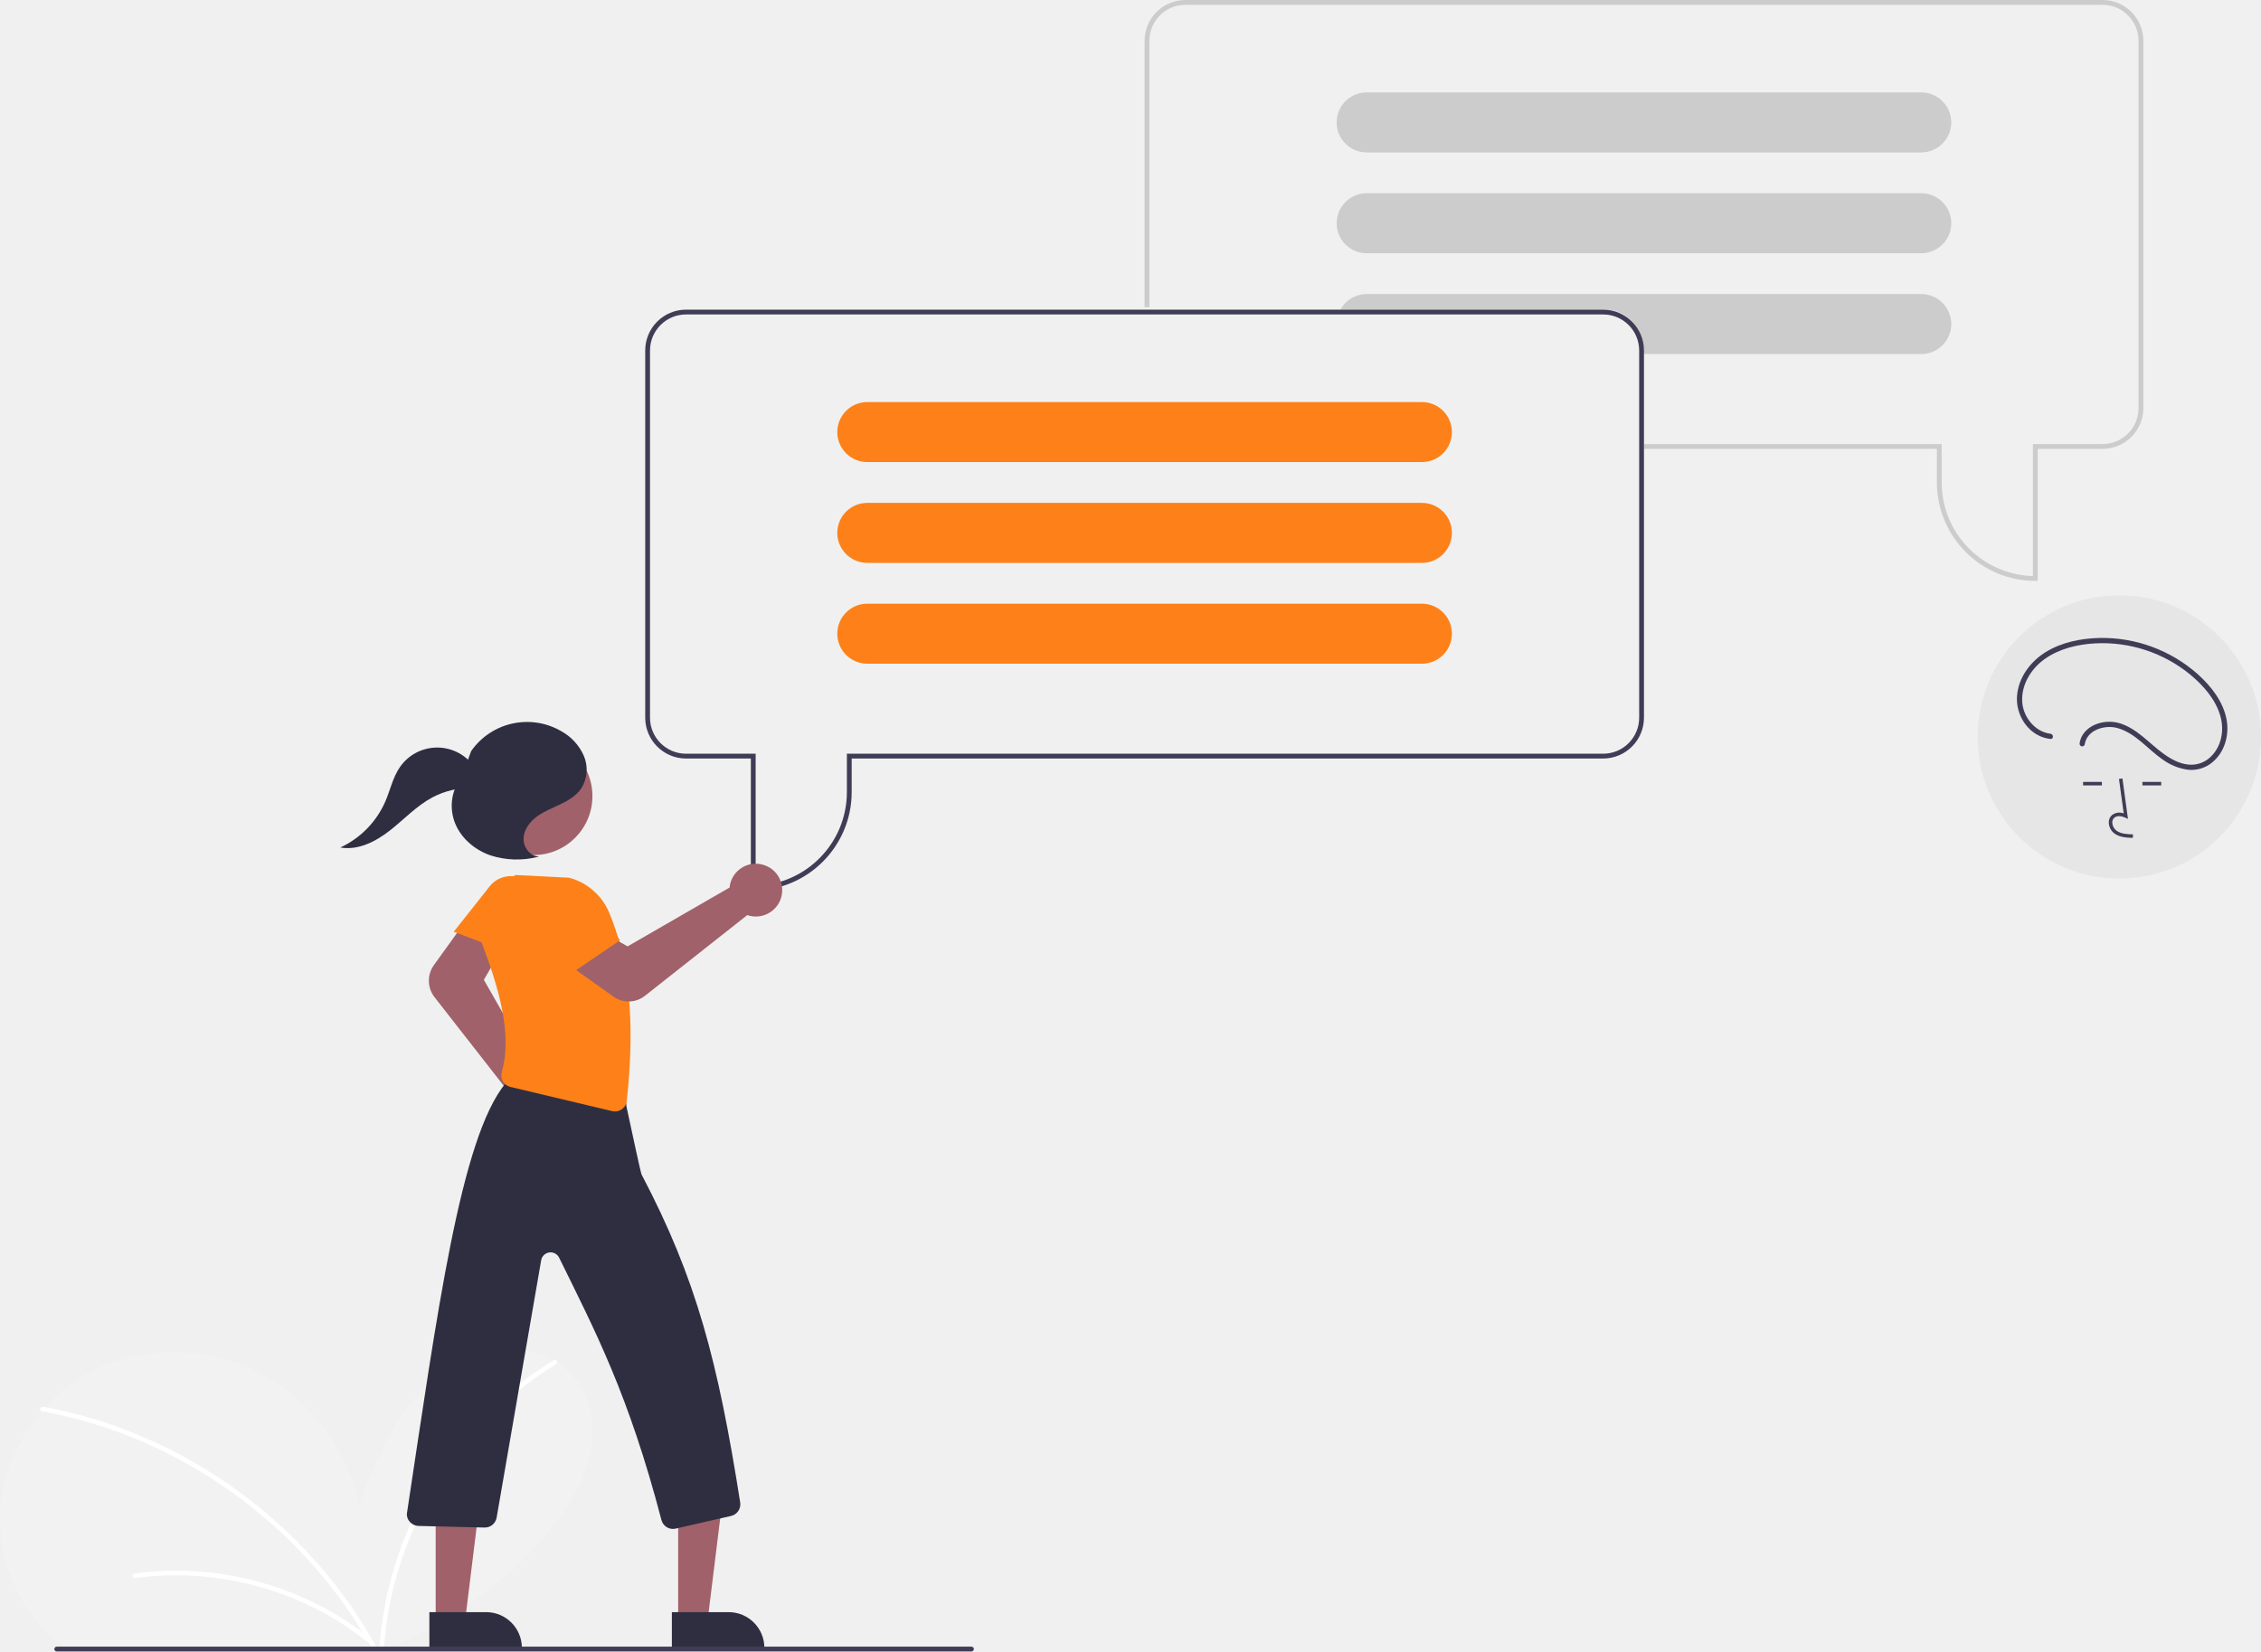
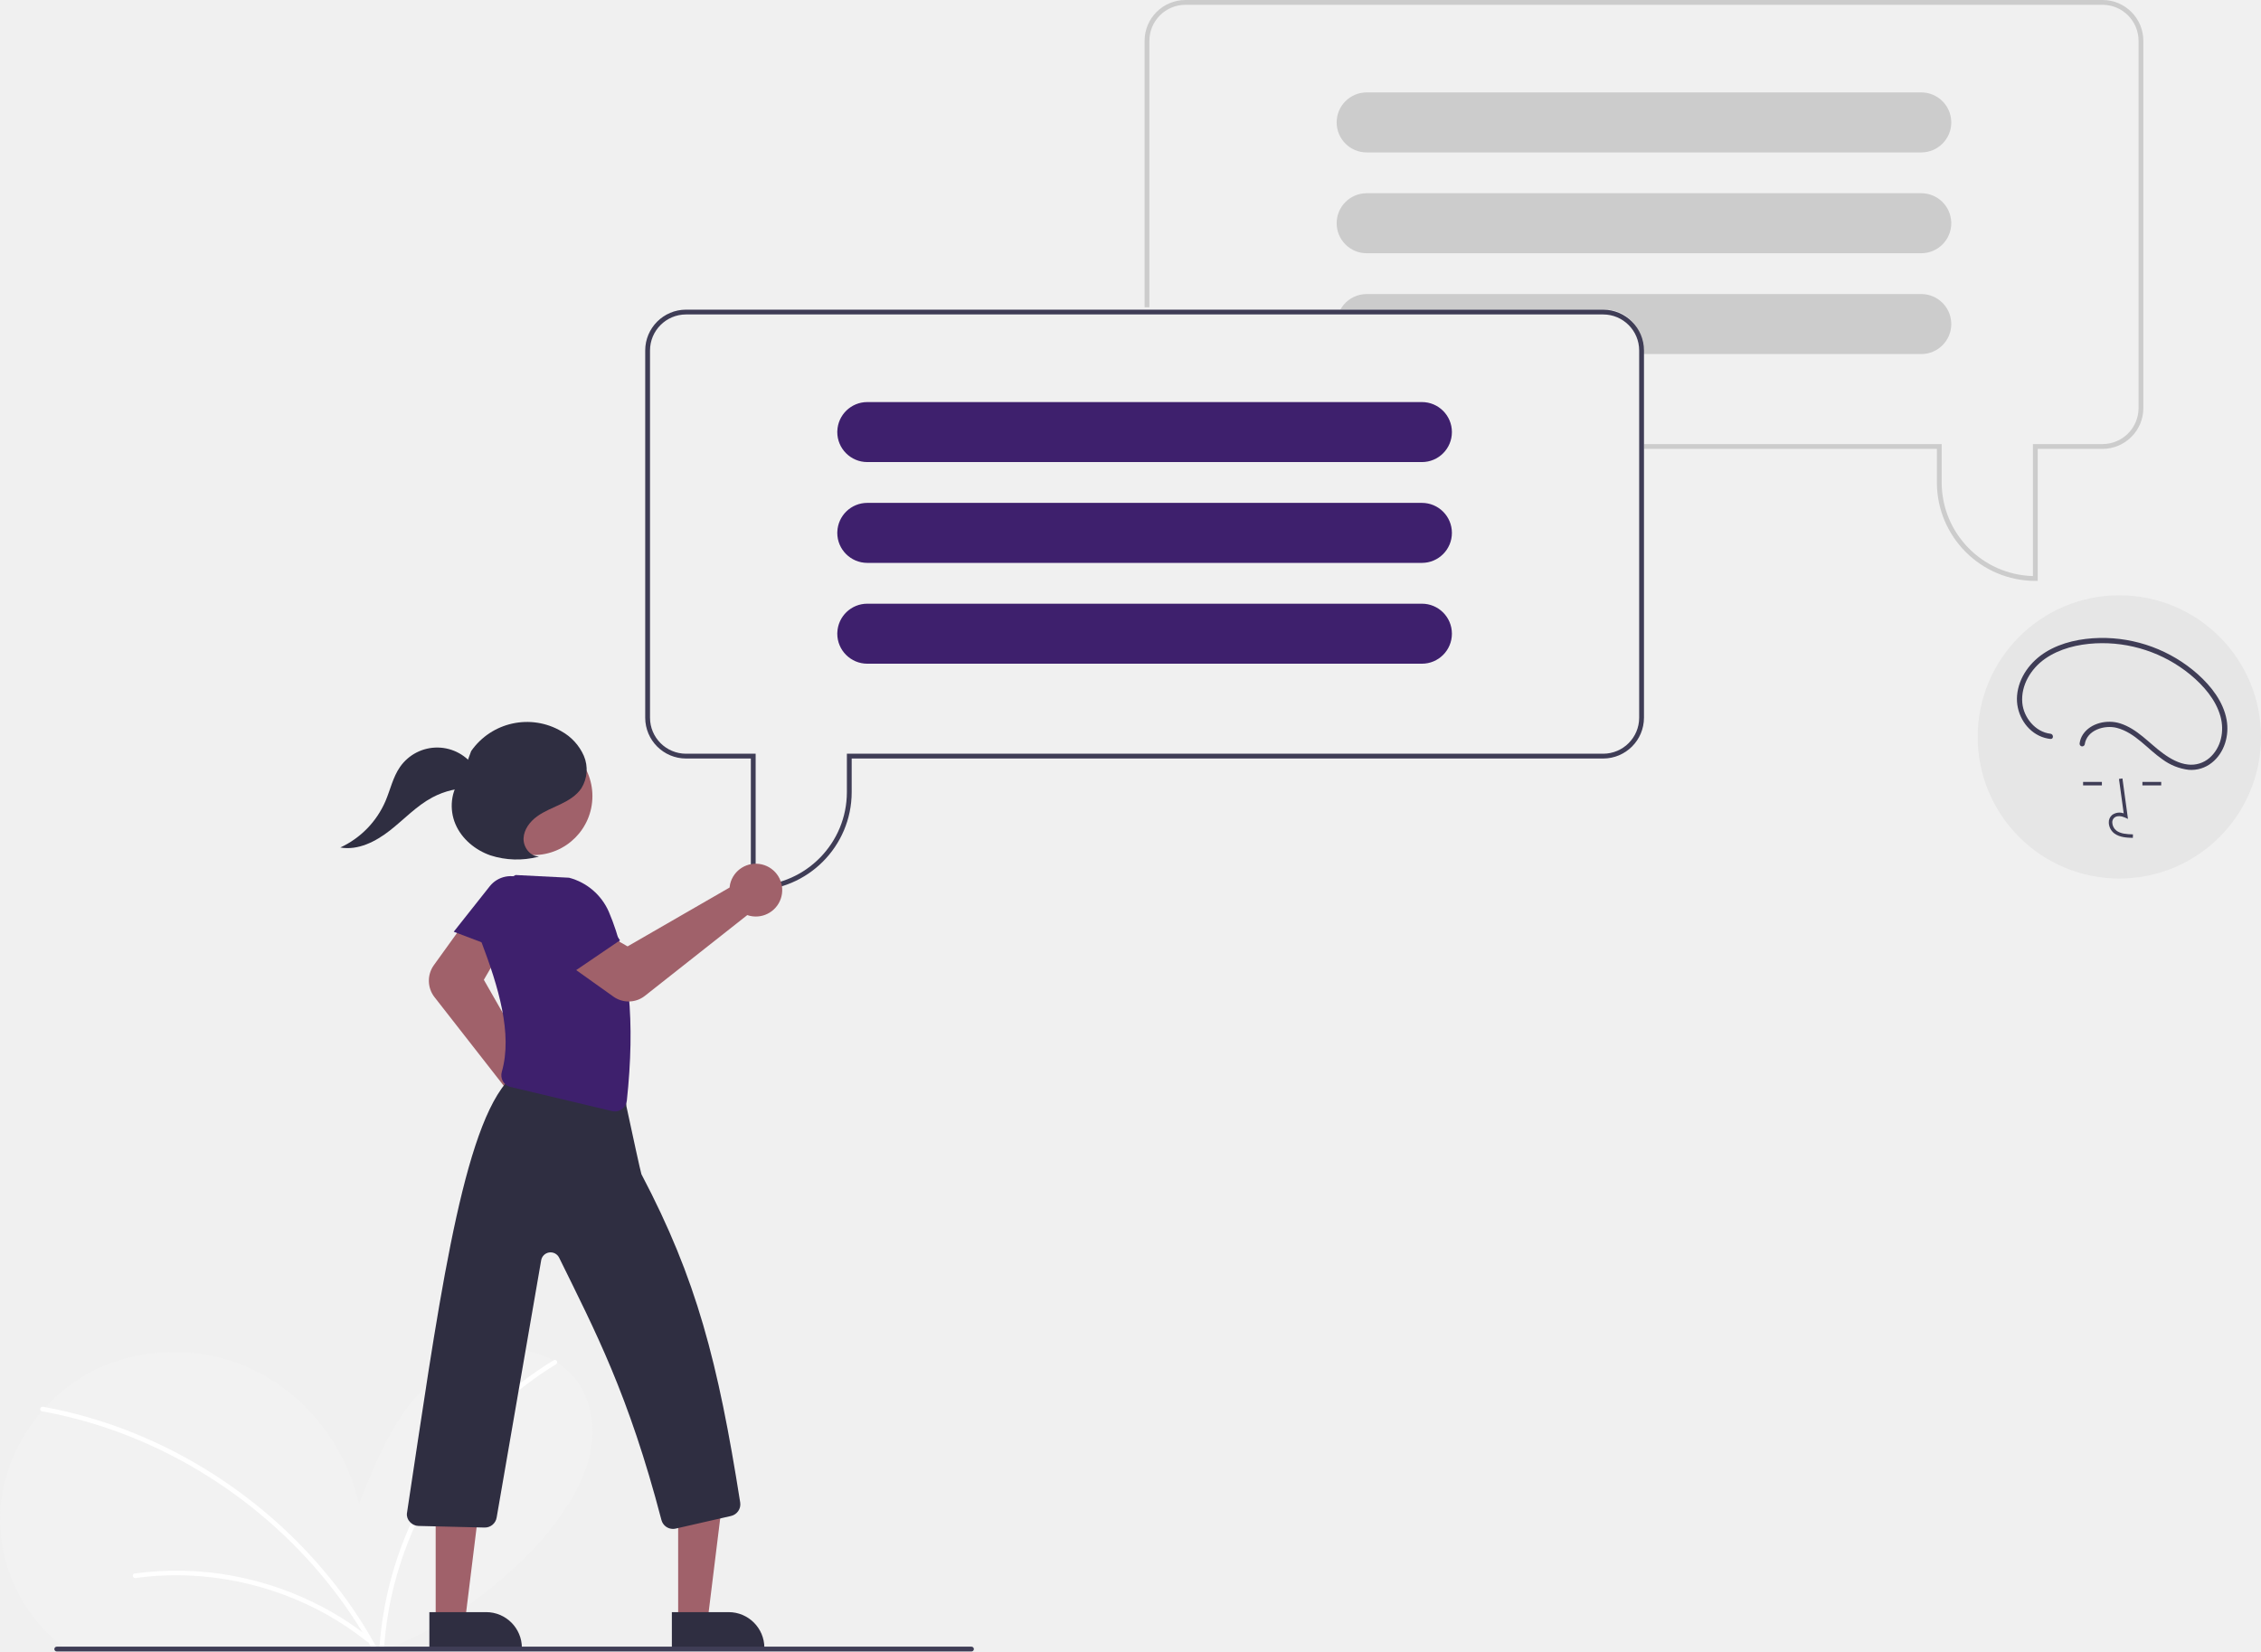
<svg xmlns="http://www.w3.org/2000/svg" id="a4a50757-733b-48ab-9bd6-990578b011f6" data-name="Layer 1" width="941.739" height="688" viewBox="0 0 941.739 688">
  <path d="M977.87,348h-1a41.047,41.047,0,0,1-41-41V293h-122v-2h124v16a39.047,39.047,0,0,0,38,38.987V291h29a15.017,15.017,0,0,0,15-15V123a15.017,15.017,0,0,0-15-15h-382a15.017,15.017,0,0,0-15,15V234h-2V123a17.019,17.019,0,0,1,17-17h382a17.019,17.019,0,0,1,17,17V276a17.019,17.019,0,0,1-17,17h-27Z" transform="translate(-129.1304 -106)" fill="#ccc" />
  <path d="M941.85,156.51a12.497,12.497,0,0,0-12.48-12.01h-231a12.5,12.5,0,0,0,0,25h231a12.517,12.517,0,0,0,12.5-12.5A4.011,4.011,0,0,0,941.85,156.51Z" transform="translate(-129.1304 -106)" fill="#ccc" />
  <path d="M941.85,198.51a12.497,12.497,0,0,0-12.48-12.01h-231a12.5,12.5,0,0,0,0,25h231a12.517,12.517,0,0,0,12.5-12.5A4.011,4.011,0,0,0,941.85,198.51Z" transform="translate(-129.1304 -106)" fill="#ccc" />
  <path d="M941.85,240.51a12.497,12.497,0,0,0-12.48-12.01h-231a12.491,12.491,0,0,0-9.6,4.5,13.065,13.065,0,0,0-1.36,2h110.46a15.018,15.018,0,0,1,15,15v3.5h116.5a12.517,12.517,0,0,0,12.5-12.5A4.011,4.011,0,0,0,941.85,240.51Z" transform="translate(-129.1304 -106)" fill="#ccc" />
  <path d="M153.648,790.705c.544.447,1.088.874,1.645,1.295H292.697q1.535-.632,3.057-1.295A161.801,161.801,0,0,0,335.828,765.755c8.012-6.788,15.383-13.796,20.727-20.364,7.455-9.165,14.321-19.153,17.514-30.533,3.187-11.38,2.235-24.425-4.884-33.862a30.309,30.309,0,0,0-7.999-7.326c-.512-.324-1.03-.635-1.561-.926a39.856,39.856,0,0,0-28.92-3.478c-13.764,3.556-25.202,13.485-33.363,25.131-8.161,11.639-13.459,25.008-18.68,38.228-5.298-23.596-21.342-44.73-43.014-55.476-21.666-10.745-48.584-10.616-69.79,1.023a70.141,70.141,0,0,0-17.844,14.055c-.511.551-1.01,1.114-1.503,1.684-10.344,11.976-16.814,27.314-17.345,43.131A67.606,67.606,0,0,0,153.648,790.705Z" transform="translate(-129.1304 -106)" fill="#f2f2f2" />
  <path d="M287.205,792h1.943c.026-.434.058-.861.097-1.295a145.203,145.203,0,0,1,4.249-25.092,154.683,154.683,0,0,1,24.814-52.114A148.065,148.065,0,0,1,360.732,674.338a.92.92,0,0,0,.453-.667.969.969,0,0,0-1.431-1.01,1.464,1.464,0,0,0-.129.084,146.678,146.678,0,0,0-25.986,20.157,156.031,156.031,0,0,0-33.493,48.014,151.299,151.299,0,0,0-12.838,49.789C287.269,791.139,287.237,791.573,287.205,792Z" transform="translate(-129.1304 -106)" fill="#fff" />
  <path d="M146.51,693.912a.12.12,0,0,0,.045.013c1.418.259,2.844.531,4.256.823a192.264,192.264,0,0,1,33.894,10.292,200.016,200.016,0,0,1,31.414,16.193,203.241,203.241,0,0,1,28.143,21.426,199.186,199.186,0,0,1,23.959,25.986A192.68,192.68,0,0,1,282.865,790.705c.246.427.486.861.726,1.295H285.812c-.233-.434-.473-.868-.719-1.295A194.262,194.262,0,0,0,266.97,763.935a201.333,201.333,0,0,0-24.814-25.746,205.867,205.867,0,0,0-28.745-20.908,201.988,201.988,0,0,0-32.074-15.649,192.434,192.434,0,0,0-33.325-9.405c-.317-.058-.628-.117-.946-.175C145.856,691.832,145.338,693.659,146.51,693.912Z" transform="translate(-129.1304 -106)" fill="#fff" />
  <path d="M185.149,761.525a128.393,128.393,0,0,1,40.705.918,131.058,131.058,0,0,1,38.326,13.4,126.431,126.431,0,0,1,19.126,12.636c.977.78-.406,2.147-1.374,1.374a125.531,125.531,0,0,0-34.838-19.584,129.312,129.312,0,0,0-38.904-7.892,123.76,123.76,0,0,0-22.525,1.022,1.006,1.006,0,0,1-1.195-.679.978.978,0,0,1,.679-1.195Z" transform="translate(-129.1304 -106)" fill="#fff" />
  <path d="M796.87,235h-382a17.024,17.024,0,0,0-17,17V405a17.024,17.024,0,0,0,17,17h27v55h1a41.043,41.043,0,0,0,41-41V422h313a17.024,17.024,0,0,0,17-17V252A17.024,17.024,0,0,0,796.87,235Zm15,170a15.018,15.018,0,0,1-15,15h-315v16a39.057,39.057,0,0,1-38,38.99V420h-29a15.018,15.018,0,0,1-15-15V252a15.018,15.018,0,0,1,15-15h382a15.018,15.018,0,0,1,15,15Z" transform="translate(-129.1304 -106)" fill="#3f3d56" />
-   <path d="M721.37,273.5h-231a12.497,12.497,0,0,0-12.48,12.01,4.011,4.011,0,0,0-.02.49,12.518,12.518,0,0,0,12.5,12.5h231a12.5,12.5,0,0,0,0-25Z" transform="translate(-129.1304 -106)" fill="#fd8118" />
-   <path d="M721.37,315.5h-231a12.497,12.497,0,0,0-12.48,12.01,4.011,4.011,0,0,0-.02.49,12.518,12.518,0,0,0,12.5,12.5h231a12.5,12.5,0,1,0,0-25Z" transform="translate(-129.1304 -106)" fill="#fd8118" />
-   <path d="M721.37,357.5h-231a12.497,12.497,0,0,0-12.48,12.01,4.011,4.011,0,0,0-.02.49,12.518,12.518,0,0,0,12.5,12.5h231a12.5,12.5,0,1,0,0-25Z" transform="translate(-129.1304 -106)" fill="#fd8118" />
+   <path d="M721.37,273.5h-231a12.497,12.497,0,0,0-12.48,12.01,4.011,4.011,0,0,0-.02.49,12.518,12.518,0,0,0,12.5,12.5h231a12.5,12.5,0,0,0,0-25Z" transform="translate(-129.1304 -106)" fill="#3e206d" />
+   <path d="M721.37,315.5h-231a12.497,12.497,0,0,0-12.48,12.01,4.011,4.011,0,0,0-.02.49,12.518,12.518,0,0,0,12.5,12.5h231a12.5,12.5,0,1,0,0-25Z" transform="translate(-129.1304 -106)" fill="#3e206d" />
+   <path d="M721.37,357.5h-231a12.497,12.497,0,0,0-12.48,12.01,4.011,4.011,0,0,0-.02.49,12.518,12.518,0,0,0,12.5,12.5h231a12.5,12.5,0,1,0,0-25Z" transform="translate(-129.1304 -106)" fill="#3e206d" />
  <path d="M353.856,578.72a10.706,10.706,0,0,1-1.347-.084,11.003,11.003,0,0,1-9.36-13.49,10.507,10.507,0,0,1,.311-1.035L310.096,521.397a11.149,11.149,0,0,1-.26-13.309l11.687-16.232,15.275,11.785-6.137,10.542,24.303,42.599a10.588,10.588,0,0,1,1.451.236,11.003,11.003,0,0,1-2.559,21.701Z" transform="translate(-129.1304 -106)" fill="#a0616a" />
  <polygon points="282.467 675.118 294.727 675.117 300.559 627.829 282.465 627.83 282.467 675.118" fill="#a0616a" />
  <path d="M408.97,777.614h38.531a0,0,0,0,1,0,0v14.887a0,0,0,0,1,0,0H423.857A14.887,14.887,0,0,1,408.97,777.614v0A0,0,0,0,1,408.97,777.614Z" transform="translate(727.3768 1464.095) rotate(179.9974)" fill="#2f2e41" />
  <polygon points="181.467 675.118 193.727 675.117 199.559 627.829 181.465 627.83 181.467 675.118" fill="#a0616a" />
  <path d="M307.97,777.614h38.531a0,0,0,0,1,0,0v14.887a0,0,0,0,1,0,0H322.857A14.887,14.887,0,0,1,307.97,777.614v0A0,0,0,0,1,307.97,777.614Z" transform="translate(525.3768 1464.1) rotate(179.9974)" fill="#2f2e41" />
-   <path d="M318.122,494.159l27.525,10.459,6.72-18.667a11.168,11.168,0,0,0-5.002-13.499h0a11.168,11.168,0,0,0-14.262,2.784Z" transform="translate(-129.1304 -106)" fill="#fd8118" />
+   <path d="M318.122,494.159l27.525,10.459,6.72-18.667a11.168,11.168,0,0,0-5.002-13.499h0a11.168,11.168,0,0,0-14.262,2.784Z" transform="translate(-129.1304 -106)" fill="#3e206d" />
  <path d="M409.418,742.945a4.953,4.953,0,0,1-4.792-3.726C390.9,686.708,376.963,660.388,362.019,629.953a3.974,3.974,0,0,0-7.495,1.156L336,738.158a4.982,4.982,0,0,1-5.035,4.218l-27.501-.67a4.933,4.933,0,0,1-3.538-1.601,4.484,4.484,0,0,1-1.304-3.647c12.456-82.145,22.263-156.501,41.123-179.185a6.684,6.684,0,0,1,1.775-1.207l-.572-.088c-.164-.025-.599-.092-.604-.53l-.005-.423.43-.082a5.57,5.57,0,0,1,2.021.304l43.044,6.625a4.972,4.972,0,0,1,4.214,5.024c2.34,10.947,5.926,27.471,6.247,28.285,22.966,43.662,31.877,78.043,41.14,136.752a4.986,4.986,0,0,1-3.812,5.619L410.539,742.818A5.029,5.029,0,0,1,409.418,742.945Z" transform="translate(-129.1304 -106)" fill="#2f2e41" />
-   <path d="M385.262,569.031a4.95,4.95,0,0,1-1.147-.135l-42.378-10.081a4.884,4.884,0,0,1-3.116-2.309,5.122,5.122,0,0,1-.484-3.983c4.57-15.843-1.422-35.483-8.579-54.346a26.005,26.005,0,0,1,14.219-27.588l.115-.056,22.25,1.123a24.992,24.992,0,0,1,16.567,14.18c8.576,20.071,11.031,45.825,7.506,78.735a4.986,4.986,0,0,1-4.953,4.461Z" transform="translate(-129.1304 -106)" fill="#fd8118" />
+   <path d="M385.262,569.031a4.95,4.95,0,0,1-1.147-.135l-42.378-10.081a4.884,4.884,0,0,1-3.116-2.309,5.122,5.122,0,0,1-.484-3.983c4.57-15.843-1.422-35.483-8.579-54.346a26.005,26.005,0,0,1,14.219-27.588l.115-.056,22.25,1.123a24.992,24.992,0,0,1,16.567,14.18c8.576,20.071,11.031,45.825,7.506,78.735a4.986,4.986,0,0,1-4.953,4.461Z" transform="translate(-129.1304 -106)" fill="#3e206d" />
  <path d="M390.963,523.217a10.863,10.863,0,0,1-6.313-2.007l-16.414-11.699,11.711-15.332,10.572,6.086,42.481-24.507a10.571,10.571,0,0,1,.229-1.452,11,11,0,1,1,8.191,13.226,10.516,10.516,0,0,1-1.036-.306l-42.674,33.666A10.886,10.886,0,0,1,390.963,523.217Z" transform="translate(-129.1304 -106)" fill="#a0616a" />
-   <path d="M363.028,514.285,387.377,497.728l-11.443-16.207a11.168,11.168,0,0,0-13.929-3.64h0a11.168,11.168,0,0,0-5.894,13.283Z" transform="translate(-129.1304 -106)" fill="#fd8118" />
+   <path d="M363.028,514.285,387.377,497.728l-11.443-16.207a11.168,11.168,0,0,0-13.929-3.64h0a11.168,11.168,0,0,0-5.894,13.283Z" transform="translate(-129.1304 -106)" fill="#3e206d" />
  <circle cx="222.188" cy="331.661" r="24.561" fill="#a0616a" />
  <path d="M353.569,462.79c-3.686-.016-6.53-3.897-6.365-7.58s2.639-6.923,5.619-9.093,6.475-3.492,9.798-5.087,6.617-3.586,8.669-6.648a14.716,14.716,0,0,0,1.023-13.504,21.669,21.669,0,0,0-9.333-10.224,28.378,28.378,0,0,0-37.607,8.25l-4.208,11.458c-4.288,5.156-4.968,12.813-2.332,18.98s8.248,10.806,14.581,13.011a35.794,35.794,0,0,0,19.841.595" transform="translate(-129.1304 -106)" fill="#2f2e41" />
  <path d="M327.03,426.017a18.849,18.849,0,0,0-31.292-.502c-2.955,4.25-4.027,9.49-6.059,14.251a37.768,37.768,0,0,1-18.797,19.303c7.377,1.297,14.727-2.456,20.625-7.073s11.085-10.254,17.69-13.786a33.289,33.289,0,0,1,16.918-3.886" transform="translate(-129.1304 -106)" fill="#2f2e41" />
  <path d="M533.763,794h-381a1,1,0,1,1,0-2h381a1,1,0,0,1,0,2Z" transform="translate(-129.1304 -106)" fill="#3f3d56" />
  <circle cx="882.739" cy="307" r="59" fill="#e6e6e6" />
  <path d="M1017.496,455.052c-2.403-.067-5.394-.151-7.696-1.833a5.911,5.911,0,0,1-2.326-4.413,3.976,3.976,0,0,1,1.352-3.265,5.13,5.13,0,0,1,4.853-.699l-1.962-14.336,1.44-.197,2.306,16.854-1.202-.552c-1.394-.639-3.308-.965-4.497.04a2.554,2.554,0,0,0-.838,2.104,4.467,4.467,0,0,0,1.73,3.291c1.792,1.309,4.176,1.478,6.88,1.554Z" transform="translate(-129.1304 -106)" fill="#3f3d56" />
  <rect x="867.638" y="325.742" width="7.828" height="1.454" fill="#3f3d56" />
  <rect x="892.348" y="325.742" width="7.828" height="1.454" fill="#3f3d56" />
  <path d="M983.168,411.671c-6.304-.719-11.186-6.759-11.723-12.888-.638-7.291,3.608-14.216,9.433-18.307,6.092-4.279,13.682-6.065,21.025-6.459a57.784,57.784,0,0,1,39.498,13.019c5.503,4.57,10.642,10.392,12.589,17.424,1.692,6.107.315,13.025-4.597,17.302a11.611,11.611,0,0,1-8.91,2.743c-3.811-.396-7.327-2.4-10.371-4.613-5.921-4.305-10.781-10.302-17.995-12.552-5.289-1.649-12.153-.198-15.385,4.585a8.706,8.706,0,0,0-1.39,3.647,1.129,1.129,0,0,0,.761,1.341,1.097,1.097,0,0,0,1.341-.761c.849-6.024,8.256-8.272,13.454-6.897,7.579,2.006,12.667,8.769,18.885,13.066a22.949,22.949,0,0,0,10.998,4.39,13.656,13.656,0,0,0,9.596-2.948c5.312-4.195,7.344-11.41,6.169-17.906-1.36-7.522-6.423-13.969-11.978-18.961a59.919,59.919,0,0,0-40.949-15.127c-7.684.177-15.702,1.763-22.323,5.824-6.421,3.94-11.385,10.531-12.033,18.192-.571,6.744,3.047,13.797,9.258,16.751a14.498,14.498,0,0,0,4.646,1.311c1.392.159,1.38-2.023,0-2.18Z" transform="translate(-129.1304 -106)" fill="#3f3d56" />
</svg>
